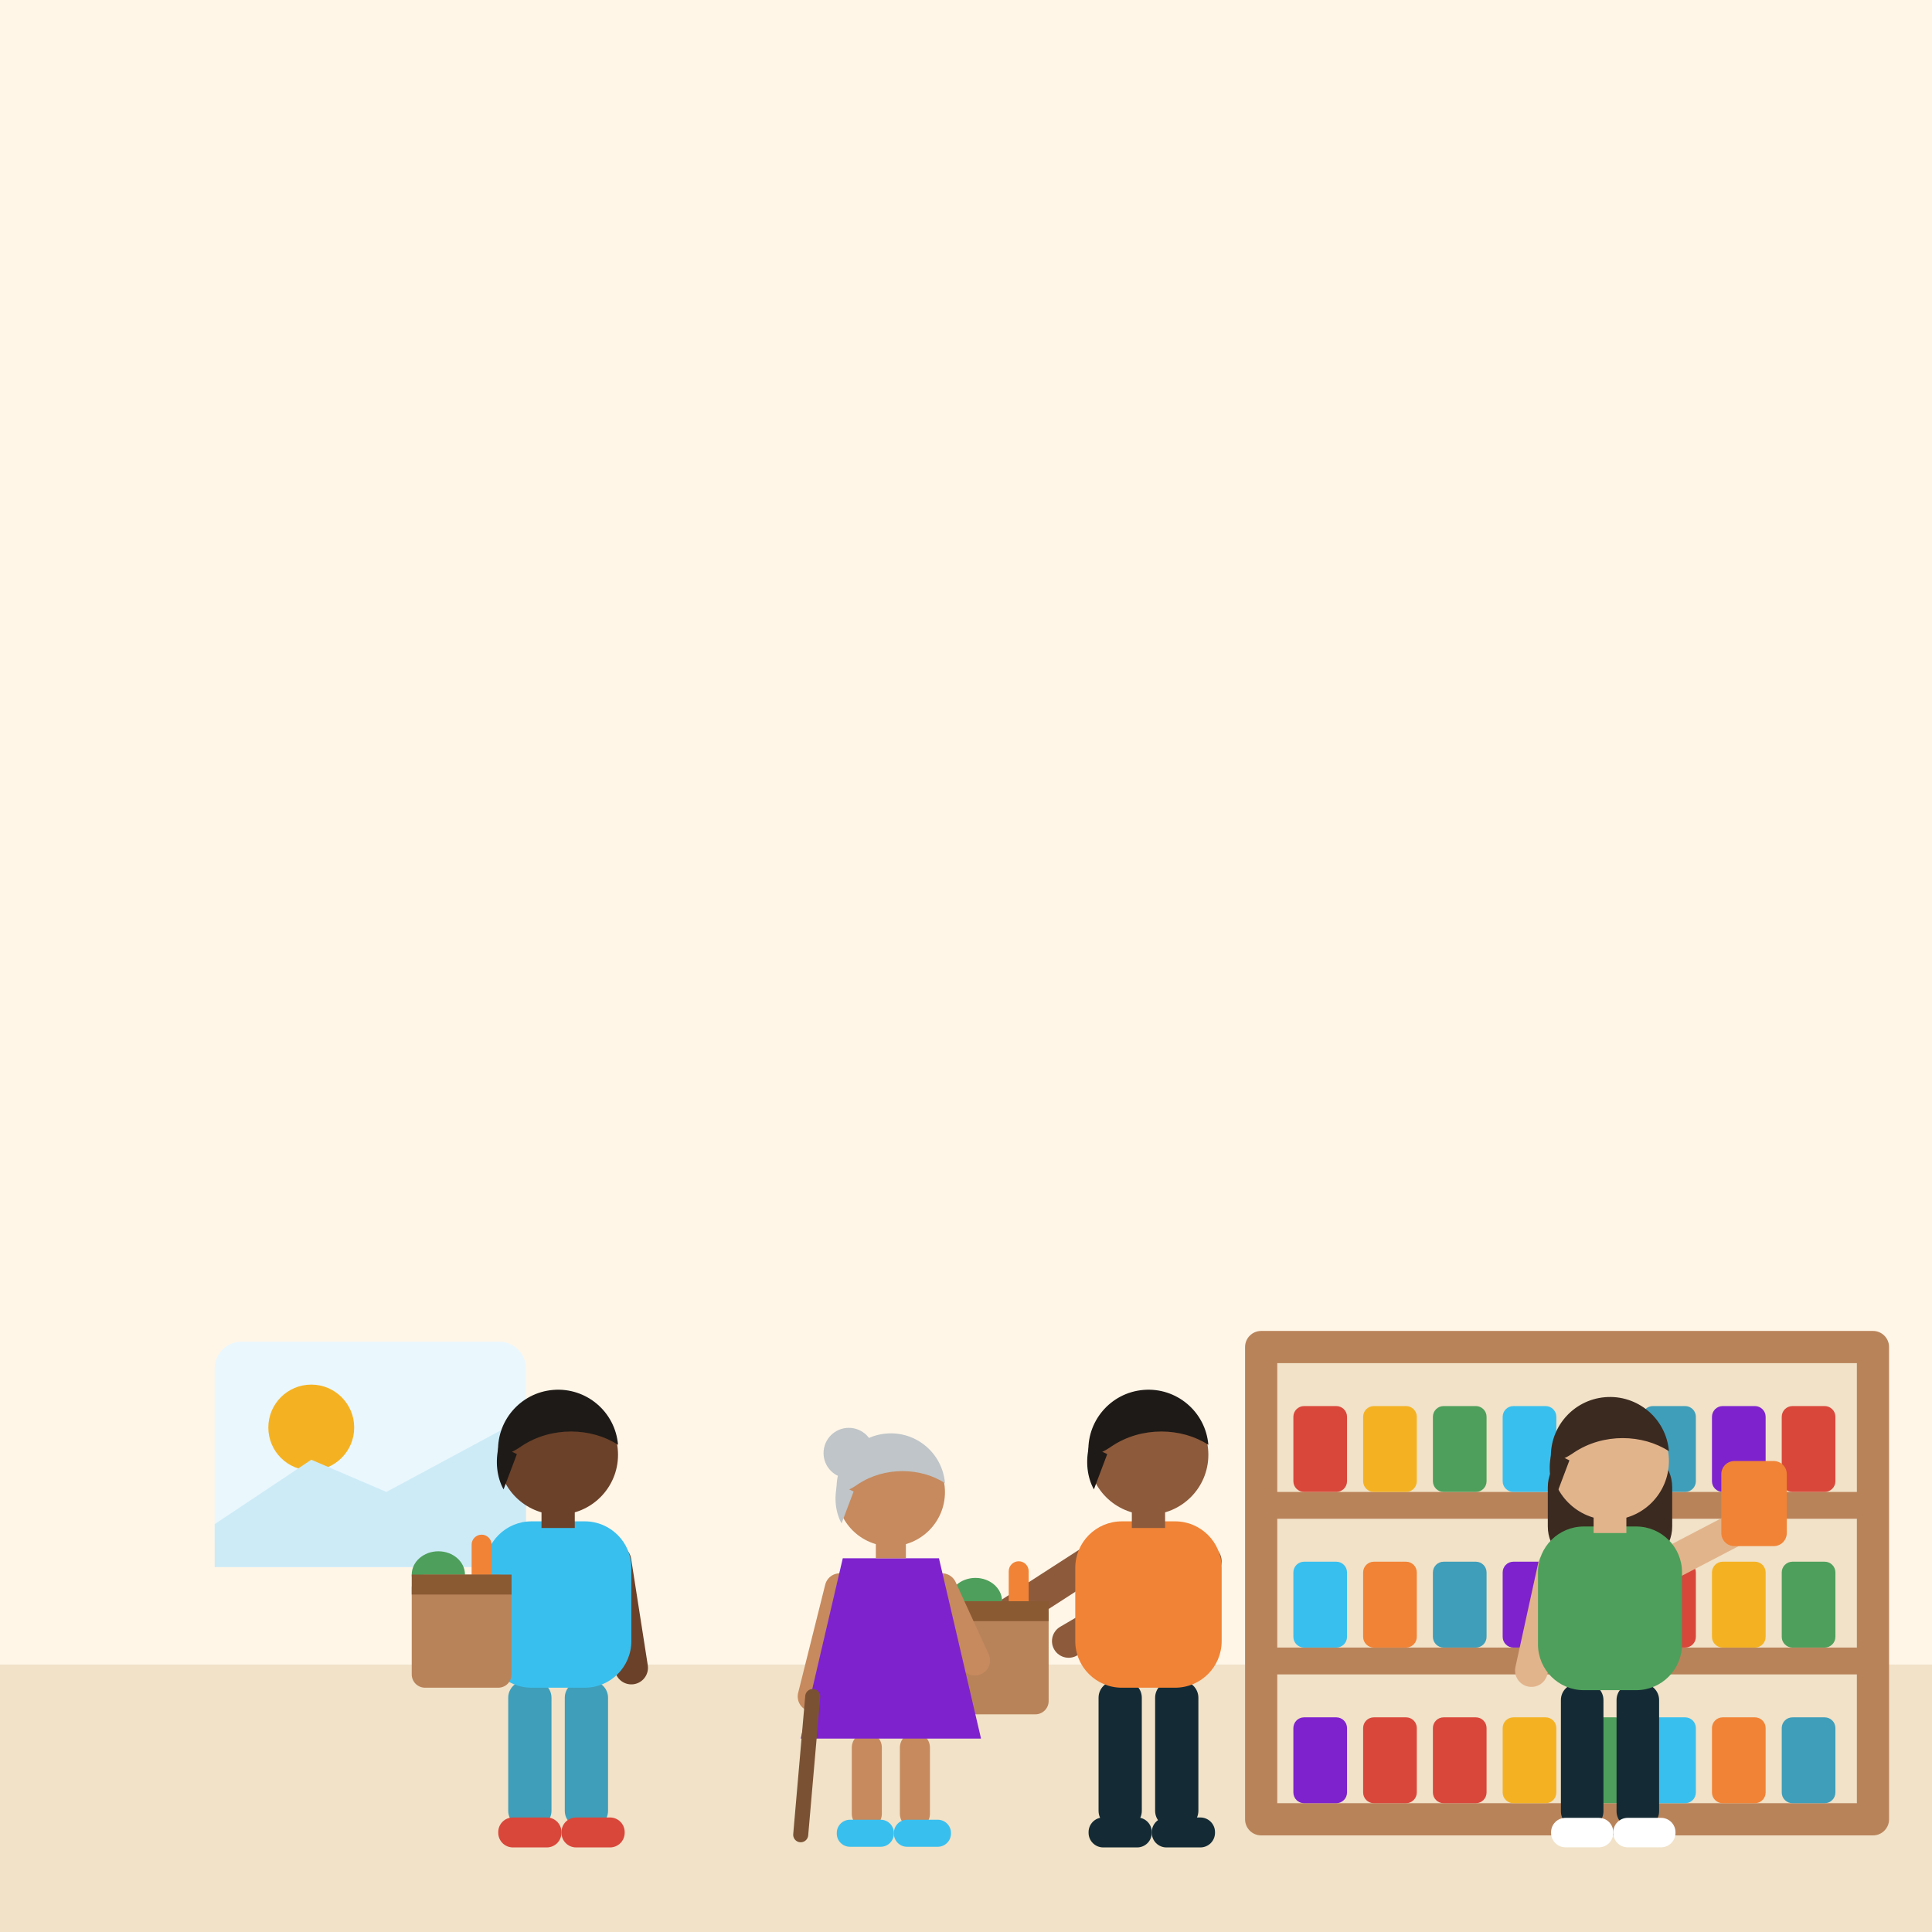
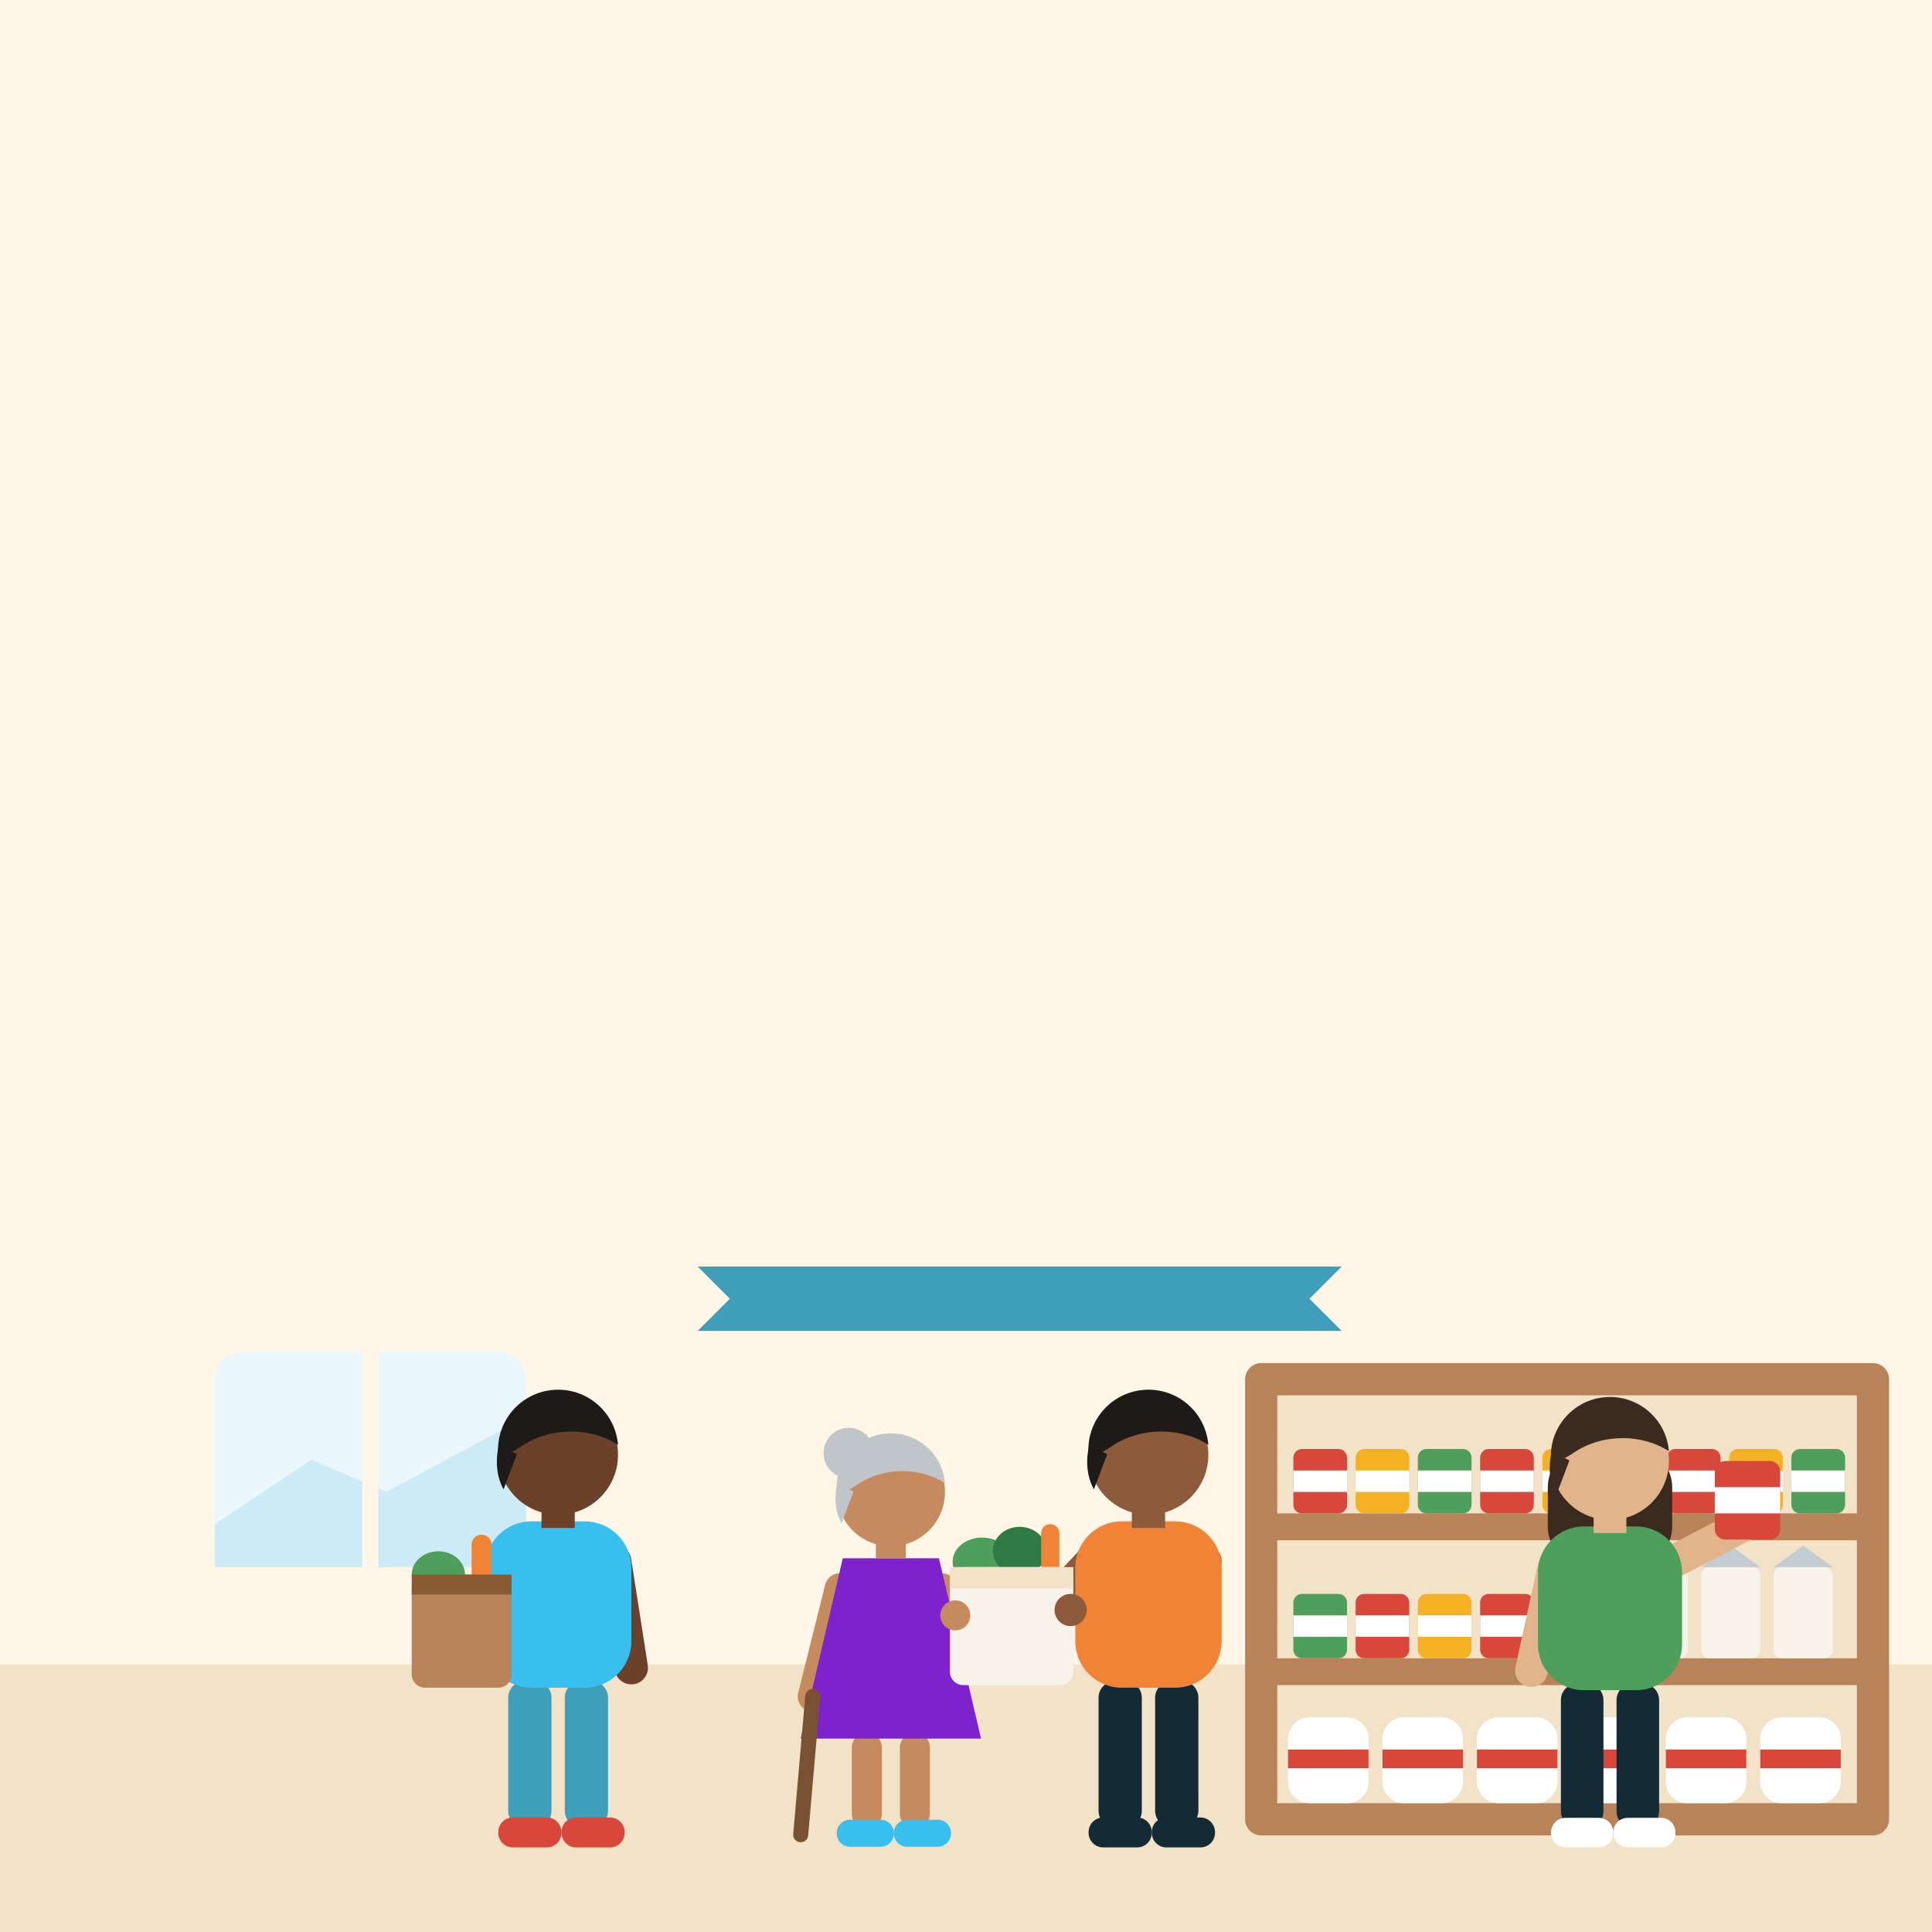
<svg xmlns="http://www.w3.org/2000/svg" width="100%" height="100%" data-sky="#FFF6E8">
  <svg width="100%" height="100%" viewBox="0 0 360 130" preserveAspectRatio="none">
    <rect width="360" height="130" fill="#FFF6E8" />
    <rect y="112" width="360" height="18" fill="#F1E2C8" />
  </svg>
  <svg width="100%" height="100%" viewBox="0 0 360 130" preserveAspectRatio="xMidYMax meet">
-     <rect x="232" y="18" width="120" height="94" rx="3" fill="#B9835A" />
-     <rect x="238" y="24" width="108" height="24" fill="#F1E2C8" />
-     <rect x="241" y="32" width="10" height="16" rx="2" fill="#D9473B" />
-     <rect x="254" y="32" width="10" height="16" rx="2" fill="#F4B223" />
-     <rect x="267" y="32" width="10" height="16" rx="2" fill="#4E9F5B" />
-     <rect x="280" y="32" width="10" height="16" rx="2" fill="#39BFEE" />
-     <rect x="293" y="32" width="10" height="16" rx="2" fill="#F18336" />
-     <rect x="306" y="32" width="10" height="16" rx="2" fill="#3F9EB9" />
-     <rect x="319" y="32" width="10" height="16" rx="2" fill="#7E22CE" />
-     <rect x="332" y="32" width="10" height="16" rx="2" fill="#D9473B" />
-     <rect x="238" y="53" width="108" height="24" fill="#F1E2C8" />
-     <rect x="241" y="61" width="10" height="16" rx="2" fill="#39BFEE" />
-     <rect x="254" y="61" width="10" height="16" rx="2" fill="#F18336" />
-     <rect x="267" y="61" width="10" height="16" rx="2" fill="#3F9EB9" />
-     <rect x="280" y="61" width="10" height="16" rx="2" fill="#7E22CE" />
-     <rect x="293" y="61" width="10" height="16" rx="2" fill="#D9473B" />
-     <rect x="306" y="61" width="10" height="16" rx="2" fill="#D9473B" />
-     <rect x="319" y="61" width="10" height="16" rx="2" fill="#F4B223" />
-     <rect x="332" y="61" width="10" height="16" rx="2" fill="#4E9F5B" />
-     <rect x="238" y="82" width="108" height="24" fill="#F1E2C8" />
-     <rect x="241" y="90" width="10" height="16" rx="2" fill="#7E22CE" />
-     <rect x="254" y="90" width="10" height="16" rx="2" fill="#D9473B" />
-     <rect x="267" y="90" width="10" height="16" rx="2" fill="#D9473B" />
-     <rect x="280" y="90" width="10" height="16" rx="2" fill="#F4B223" />
-     <rect x="293" y="90" width="10" height="16" rx="2" fill="#4E9F5B" />
-     <rect x="306" y="90" width="10" height="16" rx="2" fill="#39BFEE" />
-     <rect x="319" y="90" width="10" height="16" rx="2" fill="#F18336" />
-     <rect x="332" y="90" width="10" height="16" rx="2" fill="#3F9EB9" />
-     <rect x="40" y="20" width="58" height="42" rx="5" fill="#EAF7FD" />
-     <circle cx="58" cy="36" r="8" fill="#F4B223" />
+     <path d="M130 6h120l-6 6 6 6H130l6-6z" fill="#3F9EB9" />
+     <rect x="232" y="24" width="120" height="88" rx="3" fill="#B9835A" />
+     <rect x="238" y="30" width="108" height="22" fill="#F1E2C8" />
+     <rect x="238" y="57" width="108" height="22" fill="#F1E2C8" />
+     <rect x="238" y="84" width="108" height="22" fill="#F1E2C8" />
+     <rect x="241" y="40" width="10" height="12" rx="1.6" fill="#D9473B" />
+     <rect x="241" y="44" width="10" height="4" fill="#FFFFFF" />
+     <rect x="252.6" y="40" width="10" height="12" rx="1.6" fill="#F4B223" />
+     <rect x="252.6" y="44" width="10" height="4" fill="#FFFFFF" />
+     <rect x="264.2" y="40" width="10" height="12" rx="1.6" fill="#4E9F5B" />
+     <rect x="264.2" y="44" width="10" height="4" fill="#FFFFFF" />
+     <rect x="275.8" y="40" width="10" height="12" rx="1.6" fill="#D9473B" />
+     <rect x="275.8" y="44" width="10" height="4" fill="#FFFFFF" />
+     <rect x="287.4" y="40" width="10" height="12" rx="1.6" fill="#F4B223" />
+     <rect x="287.4" y="44" width="10" height="4" fill="#FFFFFF" />
+     <rect x="299" y="40" width="10" height="12" rx="1.6" fill="#4E9F5B" />
+     <rect x="299" y="44" width="10" height="4" fill="#FFFFFF" />
+     <rect x="310.6" y="40" width="10" height="12" rx="1.6" fill="#D9473B" />
+     <rect x="310.6" y="44" width="10" height="4" fill="#FFFFFF" />
+     <rect x="322.2" y="40" width="10" height="12" rx="1.6" fill="#F4B223" />
+     <rect x="322.2" y="44" width="10" height="4" fill="#FFFFFF" />
+     <rect x="333.8" y="40" width="10" height="12" rx="1.6" fill="#4E9F5B" />
+     <rect x="333.8" y="44" width="10" height="4" fill="#FFFFFF" />
+     <rect x="241" y="67" width="10" height="12" rx="1.6" fill="#4E9F5B" />
+     <rect x="241" y="71" width="10" height="4" fill="#FFFFFF" />
+     <rect x="252.6" y="67" width="10" height="12" rx="1.6" fill="#D9473B" />
+     <rect x="252.6" y="71" width="10" height="4" fill="#FFFFFF" />
+     <rect x="264.2" y="67" width="10" height="12" rx="1.6" fill="#F4B223" />
+     <rect x="264.2" y="71" width="10" height="4" fill="#FFFFFF" />
+     <rect x="275.8" y="67" width="10" height="12" rx="1.6" fill="#D9473B" />
+     <rect x="275.8" y="71" width="10" height="4" fill="#FFFFFF" />
+     <rect x="290" y="62" width="11" height="17" rx="1.5" fill="#F7F3EA" />
+     <path d="M290 62l5.5-4 5.5 4z" fill="#C2CCD1" />
+     <rect x="303.5" y="62" width="11" height="17" rx="1.5" fill="#F7F3EA" />
+     <path d="M303.5 62l5.5-4 5.5 4z" fill="#C2CCD1" />
+     <rect x="317" y="62" width="11" height="17" rx="1.5" fill="#F7F3EA" />
+     <path d="M317 62l5.5-4 5.5 4z" fill="#C2CCD1" />
+     <rect x="330.5" y="62" width="11" height="17" rx="1.5" fill="#F7F3EA" />
+     <path d="M330.5 62l5.5-4 5.5 4z" fill="#C2CCD1" />
+     <rect x="240" y="90" width="15" height="16" rx="4" fill="#FFFFFF" />
+     <rect x="240" y="96" width="15" height="3.5" fill="#D9473B" />
+     <rect x="257.6" y="90" width="15" height="16" rx="4" fill="#FFFFFF" />
+     <rect x="257.6" y="96" width="15" height="3.5" fill="#D9473B" />
+     <rect x="275.2" y="90" width="15" height="16" rx="4" fill="#FFFFFF" />
+     <rect x="275.2" y="96" width="15" height="3.5" fill="#D9473B" />
+     <rect x="292.8" y="90" width="15" height="16" rx="4" fill="#FFFFFF" />
+     <rect x="292.8" y="96" width="15" height="3.5" fill="#D9473B" />
+     <rect x="310.4" y="90" width="15" height="16" rx="4" fill="#FFFFFF" />
+     <rect x="310.4" y="96" width="15" height="3.5" fill="#D9473B" />
+     <rect x="328" y="90" width="15" height="16" rx="4" fill="#FFFFFF" />
+     <rect x="328" y="96" width="15" height="3.5" fill="#D9473B" />
+     <rect x="40" y="22" width="58" height="40" rx="5" fill="#EAF7FD" />
    <path d="M40 54l18-12 14 6 26-14v28H40z" fill="#CDEBF7" />
+     <path d="M69 22v40" stroke="#FFF6E8" stroke-width="3" />
    <g transform="translate(300 113) scale(1.22)">
      <rect x="-9.5" y="-60" width="19" height="18" rx="6" fill="#3B2A20" />
      <rect x="-7.5" y="-24" width="6.5" height="22" rx="2.5" fill="#142B35" />
      <rect x="1" y="-24" width="6.5" height="22" rx="2.5" fill="#142B35" />
      <rect x="-9" y="-3.5" width="9.5" height="4.5" rx="2.2" fill="#FFFFFF" />
      <rect x="0.5" y="-3.5" width="9.5" height="4.5" rx="2.2" fill="#FFFFFF" />
      <path d="M-8.5 -42L-12 -26" stroke="#E2B48C" stroke-width="5" stroke-linecap="round" />
      <path d="M8.5 -42L20 -48" stroke="#E2B48C" stroke-width="5" stroke-linecap="round" />
      <rect x="-11" y="-48" width="22" height="25" rx="7" fill="#4E9F5B" />
      <rect x="-2.5" y="-53" width="5" height="6" fill="#E2B48C" />
      <circle cx="0" cy="-58" r="9" fill="#E2B48C" />
      <path d="M-9 -58a9 9 0 0 1 18-1.5c-4-2.6-10-2.8-14.5.2-1.3.9-2.4 1.4-3.5 1.3z" fill="#3B2A20" />
      <path d="M-8.9 -59.4c-.6 2.4-.3 4.8.7 6.6l2-5.3z" fill="#3B2A20" />
-       <rect x="17" y="-58" width="10" height="13" rx="2" fill="#F18336" />
+       <rect x="16" y="-58" width="10" height="12" rx="1.6" fill="#D9473B" />
+       <rect x="16" y="-54" width="10" height="4" fill="#FFFFFF" />
    </g>
    <g transform="translate(214 113) scale(1.24)">
      <rect x="-7.5" y="-24" width="6.5" height="22" rx="2.5" fill="#142B35" />
      <rect x="1" y="-24" width="6.5" height="22" rx="2.5" fill="#142B35" />
      <rect x="-9" y="-3.5" width="9.5" height="4.5" rx="2.2" fill="#142B35" />
      <rect x="0.5" y="-3.5" width="9.5" height="4.5" rx="2.2" fill="#142B35" />
-       <path d="M-8.5 -42L-24 -32" stroke="#8D5A3B" stroke-width="5" stroke-linecap="round" />
-       <path d="M8.5 -42L-12 -30" stroke="#8D5A3B" stroke-width="5" stroke-linecap="round" />
+       <path d="M-8.5 -42L-16 -34" stroke="#8D5A3B" stroke-width="5" stroke-linecap="round" />
+       <path d="M8.5 -42L-11 -38" stroke="#8D5A3B" stroke-width="5" stroke-linecap="round" />
      <rect x="-11" y="-48" width="22" height="25" rx="7" fill="#F18336" />
      <rect x="-2.5" y="-53" width="5" height="6" fill="#8D5A3B" />
      <circle cx="0" cy="-58" r="9" fill="#8D5A3B" />
      <path d="M-9 -58a9 9 0 0 1 18-1.5c-4-2.6-10-2.8-14.5.2-1.3.9-2.4 1.4-3.5 1.3z" fill="#1E1A17" />
      <path d="M-8.9 -59.4c-.6 2.4-.3 4.8.7 6.6l2-5.3z" fill="#1E1A17" />
-       <ellipse cx="-26" cy="-36" rx="4" ry="3.5" fill="#4E9F5B" />
-       <rect x="-21" y="-42" width="3" height="8" rx="1.5" fill="#F18336" />
-       <rect x="-30" y="-36" width="15" height="17" rx="2" fill="#B9835A" />
-       <rect x="-30" y="-36" width="15" height="3" fill="#8A5A33" />
    </g>
    <g transform="translate(166 113) scale(1.12)">
      <rect x="-6.5" y="-18" width="5" height="16" rx="2.5" fill="#C68A5E" />
      <rect x="1.5" y="-18" width="5" height="16" rx="2.5" fill="#C68A5E" />
      <rect x="-9" y="-3.5" width="9.5" height="4.5" rx="2.2" fill="#39BFEE" />
      <rect x="0.5" y="-3.5" width="9.5" height="4.5" rx="2.2" fill="#39BFEE" />
      <path d="M-8.5 -42L-13 -24" stroke="#C68A5E" stroke-width="5" stroke-linecap="round" />
-       <path d="M8.5 -42L14 -30" stroke="#C68A5E" stroke-width="5" stroke-linecap="round" />
+       <path d="M8.5 -42L12 -37" stroke="#C68A5E" stroke-width="5" stroke-linecap="round" />
      <path d="M-8 -47h16l7 30h-30z" fill="#7E22CE" />
      <rect x="-2.5" y="-53" width="5" height="6" fill="#C68A5E" />
      <circle cx="0" cy="-58" r="9" fill="#C68A5E" />
      <circle cx="-7" cy="-64.5" r="4.2" fill="#BFC5C8" />
      <path d="M-9 -58a9 9 0 0 1 18-1.5c-4-2.6-10-2.8-14.5.2-1.3.9-2.4 1.4-3.5 1.3z" fill="#BFC5C8" />
      <path d="M-8.9 -59.4c-.6 2.4-.3 4.8.7 6.6l2-5.3z" fill="#BFC5C8" />
      <path d="M-13 -24L-15 -1" stroke="#7A5233" stroke-width="2.5" stroke-linecap="round" />
    </g>
+     <ellipse cx="183" cy="61" rx="5.5" ry="4.5" fill="#4E9F5B" />
+     <ellipse cx="190" cy="59" rx="5" ry="4.5" fill="#2F7A45" />
+     <rect x="194" y="54" width="3.4" height="10" rx="1.7" fill="#F18336" />
+     <rect x="177" y="62" width="23" height="22" rx="2.5" fill="#F7F3EA" />
+     <rect x="177" y="62" width="23" height="4" fill="#F1E2C8" />
+     <circle cx="178" cy="71" r="2.8" fill="#C68A5E" />
+     <circle cx="199.5" cy="70" r="3" fill="#8D5A3B" />
    <g transform="translate(104 113) scale(1.24)">
      <rect x="-7.5" y="-24" width="6.5" height="22" rx="2.5" fill="#3F9EB9" />
      <rect x="1" y="-24" width="6.5" height="22" rx="2.5" fill="#3F9EB9" />
      <rect x="-9" y="-3.5" width="9.5" height="4.5" rx="2.2" fill="#D9473B" />
      <rect x="0.5" y="-3.5" width="9.5" height="4.5" rx="2.2" fill="#D9473B" />
      <path d="M-8.5 -42L-12 -34" stroke="#6B4129" stroke-width="5" stroke-linecap="round" />
      <path d="M8.5 -42L11 -26" stroke="#6B4129" stroke-width="5" stroke-linecap="round" />
      <rect x="-11" y="-48" width="22" height="25" rx="7" fill="#39BFEE" />
      <rect x="-2.5" y="-53" width="5" height="6" fill="#6B4129" />
      <circle cx="0" cy="-58" r="9" fill="#6B4129" />
      <path d="M-9 -58a9 9 0 0 1 18-1.5c-4-2.6-10-2.8-14.5.2-1.3.9-2.4 1.4-3.5 1.3z" fill="#1E1A17" />
      <path d="M-8.9 -59.4c-.6 2.4-.3 4.8.7 6.6l2-5.3z" fill="#1E1A17" />
      <ellipse cx="-18" cy="-40" rx="4" ry="3.5" fill="#4E9F5B" />
      <rect x="-13" y="-46" width="3" height="8" rx="1.5" fill="#F18336" />
      <rect x="-22" y="-40" width="15" height="17" rx="2" fill="#B9835A" />
      <rect x="-22" y="-40" width="15" height="3" fill="#8A5A33" />
    </g>
  </svg>
</svg>
